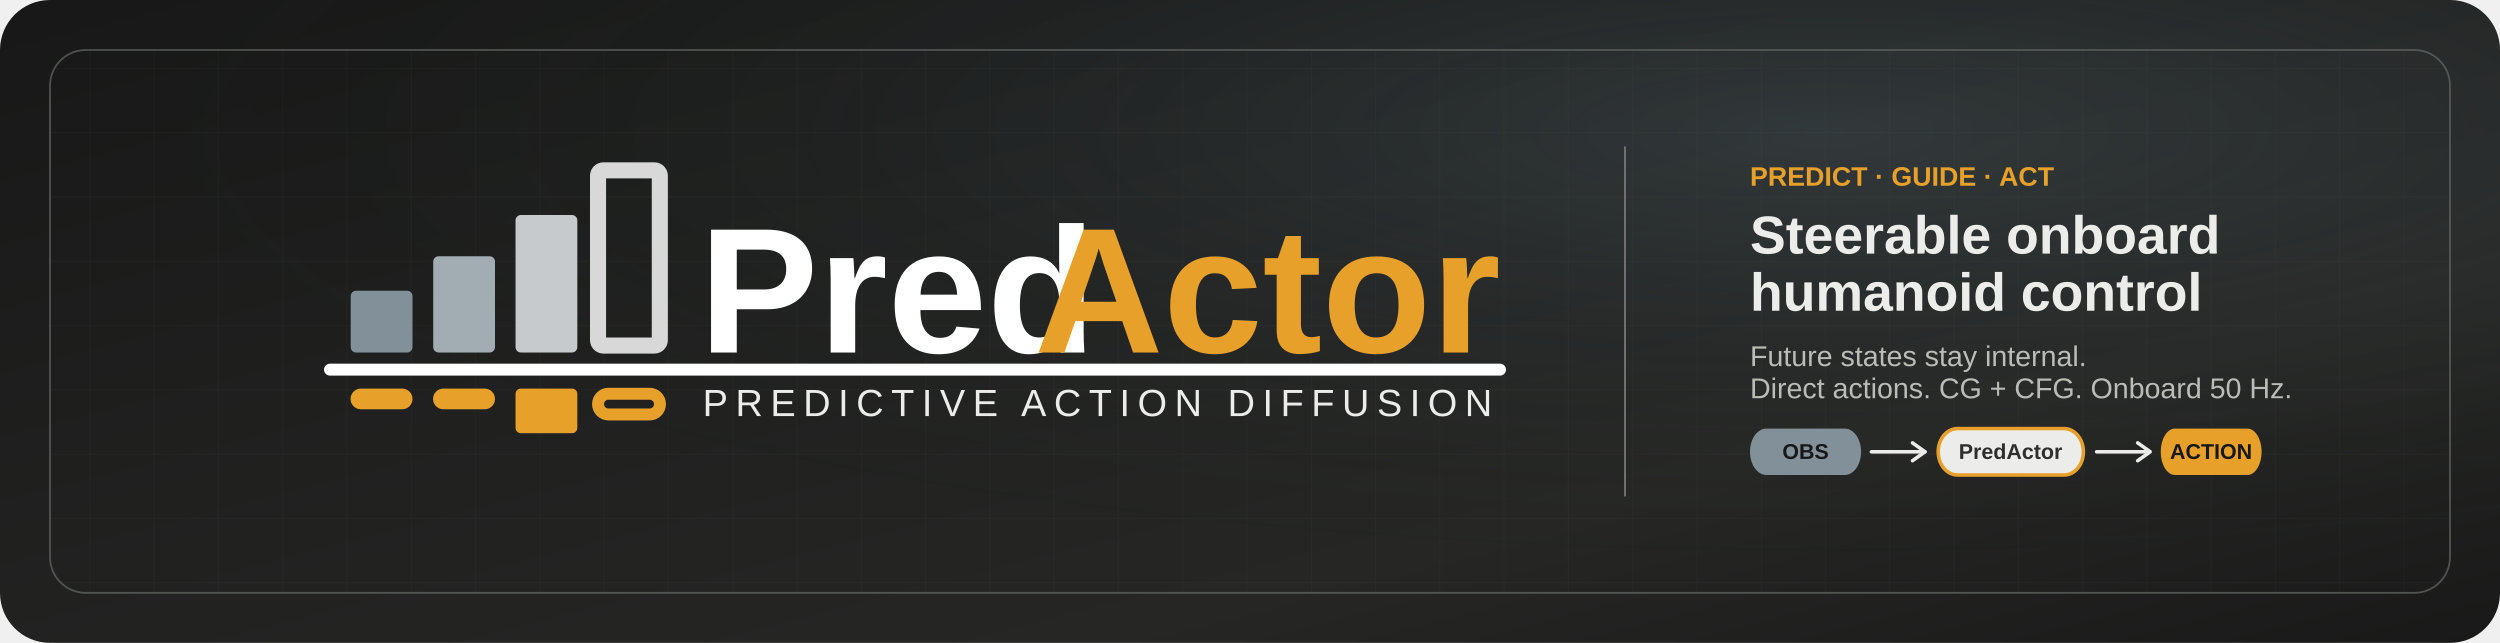
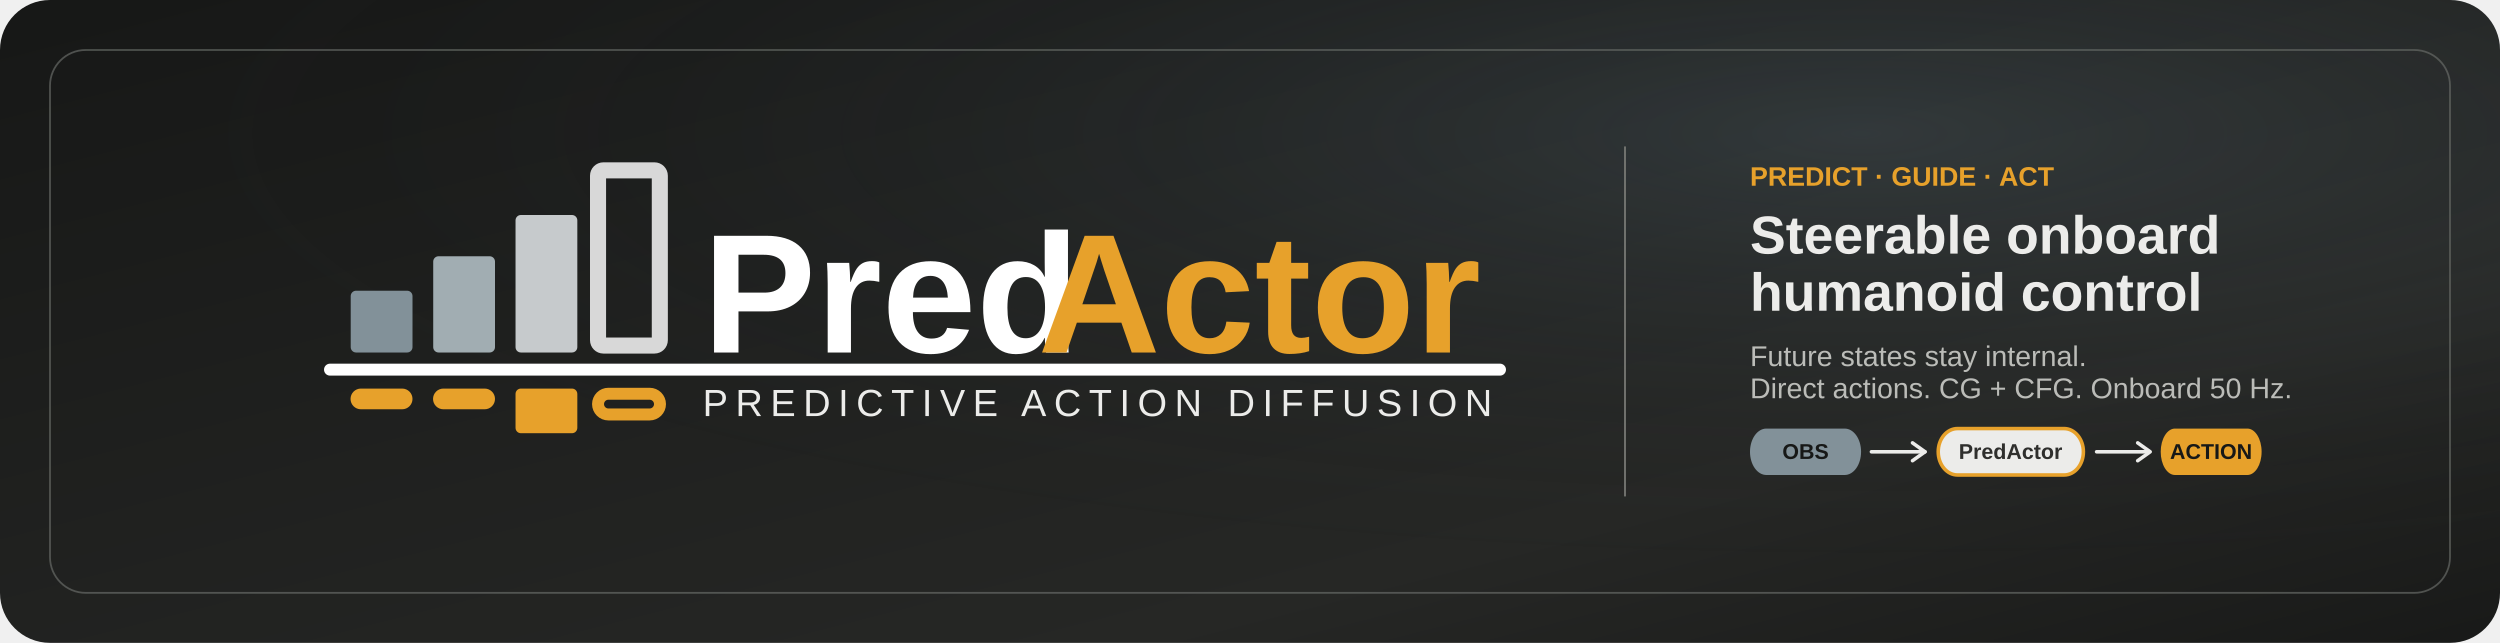
<svg xmlns="http://www.w3.org/2000/svg" id="_图层_1" version="1.1" viewBox="0 0 1400 360">
  <defs>
    <style>
      .st0 {
-         letter-spacing: .1em;
-       }
- 
-       .st0, .st1, .st2, .st3 {
+         fill: url(#grid);
+         opacity: .7;
+       }
+ 
+       .st0, .st1, .st2, .st3, .st4, .st5, .st6, .st7, .st8, .st9, .st10 {
+         isolation: isolate;
+       }
+ 
+       .st0, .st5 {
+         stroke: #676a66;
+       }
+ 
+       .st11 {
+         stroke: #d8d8d8;
+         stroke-width: 9px;
+       }
+ 
+       .st11, .st12, .st13, .st14, .st15, .st5, .st16 {
+         fill: none;
+       }
+ 
+       .st17, .st18, .st14 {
+         stroke-width: 2px;
+       }
+ 
+       .st17, .st13 {
+         stroke: #e7a12b;
+       }
+ 
+       .st17, .st8, .st10 {
        fill: #ececea;
      }

-       .st0, .st4, .st5, .st6, .st7, .st8, .st9, .st10, .st11, .st2, .st12, .st3 {
-         isolation: isolate;
-       }
- 
-       .st0, .st7, .st2 {
-         font-family: ArialMT, Arial;
-       }
- 
-       .st0, .st2 {
-         font-size: 21.2px;
-       }
- 
-       .st1, .st13, .st14 {
-         stroke-width: 2px;
-       }
- 
-       .st1, .st15 {
-         stroke: #e7a12b;
-       }
- 
-       .st16 {
-         stroke: #fff;
-       }
- 
-       .st16, .st17, .st6, .st14, .st18, .st19, .st15 {
-         fill: none;
-       }
- 
-       .st16, .st13, .st14 {
-         stroke-linecap: round;
-       }
- 
-       .st16, .st14 {
-         stroke-linejoin: round;
-       }
- 
-       .st16, .st15 {
-         stroke-width: 6.7px;
+       .st1, .st2, .st6, .st7, .st8, .st9 {
+         font-family: Arial-BoldMT, Arial;
+         font-weight: 700;
+       }
+ 
+       .st1, .st19, .st7 {
+         fill: #e7a12b;
+       }
+ 
+       .st1, .st9 {
+         font-size: 95px;
      }

      .st20 {
        fill: #a1adb2;
      }

-       .st4 {
+       .st2 {
        fill: #171817;
      }

-       .st4, .st5, .st10, .st11, .st12, .st3 {
-         font-family: Arial-BoldMT, Arial;
-         font-weight: 700;
-       }
- 
-       .st4, .st11 {
+       .st2, .st6 {
        font-size: 12px;
      }

      .st21 {
        fill: #829199;
      }

-       .st5, .st22, .st12 {
-         fill: #e7a12b;
-       }
- 
-       .st5, .st10 {
-         font-size: 100px;
-         letter-spacing: 0em;
-       }
- 
-       .st6 {
-         opacity: .1;
-       }
- 
-       .st6, .st8 {
-         stroke: #676a66;
-       }
- 
-       .st13, .st14 {
+       .st18, .st14 {
        stroke: #ececea;
      }

-       .st7 {
+       .st18, .st14, .st15 {
+         stroke-linecap: round;
+       }
+ 
+       .st3 {
        fill: #bbbcb8;
        font-size: 16px;
      }

+       .st3, .st10 {
+         font-family: ArialMT, Arial;
+       }
+ 
+       .st13, .st15 {
+         stroke-width: 6.7px;
+       }
+ 
+       .st14, .st15 {
+         stroke-linejoin: round;
+       }
+ 
+       .st22 {
+         fill: url(#_未命名的渐变);
+       }
+ 
+       .st15 {
+         stroke: #fff;
+       }
+ 
+       .st5 {
+         opacity: .1;
+       }
+ 
+       .st16 {
+         stroke: #777874;
+       }
+ 
+       .st6 {
+         fill: #2f2f2d;
+       }
+ 
+       .st23 {
+         fill: #c6cacc;
+       }
+ 
+       .st7 {
+         font-size: 15px;
+       }
+ 
      .st8 {
-         fill: url(#grid);
-         opacity: .7;
-       }
- 
-       .st23 {
-         fill: url(#_未命名的渐变);
+         font-size: 30px;
+       }
+ 
+       .st9 {
+         fill: #fff;
      }

      .st10 {
-         fill: #fff;
-       }
- 
-       .st18 {
-         stroke: #777874;
-       }
- 
-       .st11 {
-         fill: #2f2f2d;
-       }
- 
-       .st2 {
+         font-size: 21.2px;
        letter-spacing: .2em;
      }

-       .st19 {
-         stroke: #d8d8d8;
-         stroke-width: 9px;
-       }
- 
      .st24 {
-         fill: #c6cacc;
-       }
- 
-       .st12 {
-         font-size: 15px;
-       }
- 
-       .st3 {
-         font-size: 30px;
-       }
- 
-       .st25 {
        fill: url(#_未命名的渐变_2);
      }
    </style>
-     <linearGradient id="_未命名的渐变" data-name="未命名的渐变" x1="-517.6" y1="2" x2="-516.6" y2="3" gradientTransform="translate(724682 -718) scale(1400 360)" gradientUnits="userSpaceOnUse">
+     <linearGradient id="_未命名的渐变" data-name="未命名的渐变" x1="-776.4" y1="718" x2="-775.4" y2="717" gradientTransform="translate(1087023 258483) scale(1400 -360)" gradientUnits="userSpaceOnUse">
      <stop offset="0" stop-color="#171817" />
      <stop offset=".7" stop-color="#262725" />
      <stop offset="1" stop-color="#171817" />
    </linearGradient>
-     <radialGradient id="_未命名的渐变_2" data-name="未命名的渐变 2" cx="-516.9" cy="2.2" fx="-516.9" fy="2.2" r=".7" gradientTransform="translate(724682 -718) scale(1400 360)" gradientUnits="userSpaceOnUse">
+     <radialGradient id="_未命名的渐变_2" data-name="未命名的渐变 2" cx="-775.7" cy="717.8" fx="-775.7" fy="717.8" r=".7" gradientTransform="translate(1087023 258483) scale(1400 -360)" gradientUnits="userSpaceOnUse">
      <stop offset="0" stop-color="#7895a6" stop-opacity=".2" />
      <stop offset="1" stop-color="#171817" stop-opacity="0" />
    </radialGradient>
-     <pattern id="grid" x="0" y="0" width="36" height="36" patternTransform="translate(14 16742)" patternUnits="userSpaceOnUse" viewBox="0 0 36 36">
+     <pattern id="grid" x="0" y="0" width="36" height="36" patternTransform="translate(21 -32009) scale(1 -1)" patternUnits="userSpaceOnUse" viewBox="0 0 36 36">
      <g>
-         <rect class="st17" width="36" height="36" />
+         <rect class="st12" width="36" height="36" />
        <g>
-           <rect class="st17" width="36" height="36" />
-           <path class="st6" d="M36,0H0v36" />
+           <rect class="st12" width="36" height="36" />
+           <g>
+             <rect class="st12" width="36" height="36" />
+             <path class="st5" d="M36,36H0V0" />
+           </g>
        </g>
      </g>
    </pattern>
  </defs>
-   <rect class="st23" width="1400" height="360" rx="28" ry="28" />
-   <rect class="st25" width="1400" height="360" rx="28" ry="28" />
-   <rect class="st8" x="28" y="28" width="1344" height="304" rx="20" ry="20" />
-   <line class="st18" x1="910" y1="82" x2="910" y2="278" />
-   <g class="st9">
-     <text class="st12" transform="translate(980 104)">
-       <tspan x="0" y="0">PREDICT · GUIDE · ACT</tspan>
-     </text>
-   </g>
-   <g class="st9">
-     <text class="st3" transform="translate(980 142)">
-       <tspan x="0" y="0">Steerable onboard</tspan>
-     </text>
-   </g>
-   <g class="st9">
-     <text class="st3" transform="translate(980 174)">
-       <tspan x="0" y="0">humanoid control</tspan>
-     </text>
-   </g>
-   <g class="st9">
-     <text class="st7" transform="translate(980 205)">
-       <tspan x="0" y="0">Future states stay internal.</tspan>
-     </text>
-   </g>
-   <g class="st9">
-     <text class="st7" transform="translate(980 223)">
-       <tspan x="0" y="0">Direct actions. CG + CFG. Onboard 50 Hz.</tspan>
-     </text>
+   <rect class="st22" width="1400" height="360" rx="28" ry="28" />
+   <rect class="st24" width="1400" height="360" rx="28" ry="28" />
+   <rect class="st0" x="28" y="28" width="1344" height="304" rx="20" ry="20" />
+   <line class="st16" x1="910" y1="82" x2="910" y2="278" />
+   <g class="st4">
+     <g class="st4">
+       <text class="st7" transform="translate(980 104)">
+         <tspan x="0" y="0">PREDICT · GUIDE · ACT</tspan>
+       </text>
+     </g>
+   </g>
+   <g class="st4">
+     <g class="st4">
+       <text class="st8" transform="translate(980 142)">
+         <tspan x="0" y="0">Steerable onboard</tspan>
+       </text>
+     </g>
+   </g>
+   <g class="st4">
+     <g class="st4">
+       <text class="st8" transform="translate(980 174)">
+         <tspan x="0" y="0">humanoid control</tspan>
+       </text>
+     </g>
+   </g>
+   <g class="st4">
+     <g class="st4">
+       <text class="st3" transform="translate(980 205)">
+         <tspan x="0" y="0">Future states stay internal.</tspan>
+       </text>
+     </g>
+   </g>
+   <g class="st4">
+     <g class="st4">
+       <text class="st3" transform="translate(980 223)">
+         <tspan x="0" y="0">Direct actions. CG + CFG. Onboard 50 Hz.</tspan>
+       </text>
+     </g>
  </g>
  <path class="st21" d="M989.2,240h43.8c5.1,0,9.2,5.8,9.2,13h0c0,7.2-4.1,13-9.2,13h-43.8c-5.1,0-9.2-5.8-9.2-13h0c0-7.2,4.1-13,9.2-13h0Z" />
-   <g class="st9">
-     <text class="st4" transform="translate(998.1 257)">
-       <tspan x="0" y="0">OBS</tspan>
-     </text>
+   <g class="st4">
+     <g class="st4">
+       <text class="st2" transform="translate(998.1 257)">
+         <tspan x="0" y="0">OBS</tspan>
+       </text>
+     </g>
  </g>
  <g>
-     <path class="st13" d="M1048,253h30" />
+     <path class="st18" d="M1048,253h30" />
    <path class="st14" d="M1071,248l7,5-7,5" />
  </g>
-   <path class="st1" d="M1096.2,240h59.7c5.9,0,10.8,5.8,10.8,13h0c0,7.2-4.8,13-10.8,13h-59.7c-5.9,0-10.8-5.8-10.8-13h0c0-7.2,4.8-13,10.8-13Z" />
-   <g class="st9">
-     <text class="st11" transform="translate(1096.9 257)">
-       <tspan x="0" y="0">PredActor</tspan>
-     </text>
+   <path class="st17" d="M1096.2,240h59.7c5.9,0,10.8,5.8,10.8,13h0c0,7.2-4.8,13-10.8,13h-59.7c-5.9,0-10.8-5.8-10.8-13h0c0-7.2,4.8-13,10.8-13Z" />
+   <g class="st4">
+     <g class="st4">
+       <text class="st6" transform="translate(1096.9 257)">
+         <tspan x="0" y="0">PredActor</tspan>
+       </text>
+     </g>
  </g>
  <g>
-     <path class="st13" d="M1174.1,253h28" />
+     <path class="st18" d="M1174.1,253h28" />
    <path class="st14" d="M1197.1,248l7,5-7,5" />
  </g>
-   <path class="st22" d="M1218,240h40.5c4.4,0,8,5.8,8,13h0c0,7.2-3.6,13-8,13h-40.5c-4.4,0-8-5.8-8-13h0c0-7.2,3.6-13,8-13Z" />
-   <g class="st9">
-     <text class="st4" transform="translate(1215.2 257)">
-       <tspan x="0" y="0">ACTION</tspan>
-     </text>
+   <path class="st19" d="M1218,240h40.5c4.4,0,8,5.8,8,13h0c0,7.2-3.6,13-8,13h-40.5c-4.4,0-8-5.8-8-13h0c0-7.2,3.6-13,8-13Z" />
+   <g class="st4">
+     <g class="st4">
+       <text class="st2" transform="translate(1215.2 257)">
+         <tspan x="0" y="0">ACTION</tspan>
+       </text>
+     </g>
  </g>
  <rect id="state-1" class="st21" x="196.4" y="162.8" width="34.6" height="34.6" rx="3" ry="3" />
  <rect id="state-2" class="st20" x="242.6" y="143.5" width="34.6" height="53.9" rx="3" ry="3" />
-   <rect id="state-3" class="st24" x="288.7" y="120.4" width="34.6" height="77" rx="3" ry="3" />
-   <rect id="state-4" class="st19" x="334.9" y="95.4" width="34.6" height="98.1" rx="3" ry="3" />
-   <line id="horizon-1" class="st16" x1="184.8" y1="207" x2="840" y2="207" />
-   <path id="action-1" class="st22" d="M202.1,217.6h23.1c3.2,0,5.8,2.6,5.8,5.8h0c0,3.2-2.6,5.8-5.8,5.8h-23.1c-3.2,0-5.8-2.6-5.8-5.8h0c0-3.2,2.6-5.8,5.8-5.8Z" />
-   <path id="action-2" class="st22" d="M248.3,217.6h23.1c3.2,0,5.8,2.6,5.8,5.8h0c0,3.2-2.6,5.8-5.8,5.8h-23.1c-3.2,0-5.8-2.6-5.8-5.8h0c0-3.2,2.6-5.8,5.8-5.8h0Z" />
-   <rect id="action-3" class="st22" x="288.7" y="217.6" width="34.6" height="25" rx="3" ry="3" />
-   <path id="action-4" class="st15" d="M340.7,220.5h23.1c3.2,0,5.8,2.6,5.8,5.8h0c0,3.2-2.6,5.8-5.8,5.8h-23.1c-3.2,0-5.8-2.6-5.8-5.8h0c0-3.2,2.6-5.8,5.8-5.8Z" />
-   <g class="st9">
-     <text class="st10" transform="translate(391.5 197.4)">
-       <tspan x="0" y="0">Pred</tspan>
-     </text>
-   </g>
-   <g class="st9">
-     <text class="st5" transform="translate(579.2 197.4)">
-       <tspan x="0" y="0">Actor</tspan>
-     </text>
-   </g>
-   <g id="descriptor-native" class="st9">
-     <text class="st2" transform="translate(393.5 233)">
-       <tspan x="0" y="0">PREDICTIVE</tspan>
-     </text>
-     <text class="st0" transform="translate(562.8 233)">
-       <tspan x="0" y="0"> </tspan>
-     </text>
-     <text class="st2" transform="translate(571.8 233)">
-       <tspan x="0" y="0">ACTION DIFFUSION</tspan>
-     </text>
+   <rect id="state-3" class="st23" x="288.7" y="120.4" width="34.6" height="77" rx="3" ry="3" />
+   <rect id="state-4" class="st11" x="334.9" y="95.4" width="34.6" height="98.1" rx="3" ry="3" />
+   <line id="horizon-1" class="st15" x1="184.8" y1="207" x2="840" y2="207" />
+   <path id="action-1" class="st19" d="M202.1,217.6h23.1c3.2,0,5.8,2.6,5.8,5.8h0c0,3.2-2.6,5.8-5.8,5.8h-23.1c-3.2,0-5.8-2.6-5.8-5.8h0c0-3.2,2.6-5.8,5.8-5.8Z" />
+   <path id="action-2" class="st19" d="M248.3,217.6h23.1c3.2,0,5.8,2.6,5.8,5.8h0c0,3.2-2.6,5.8-5.8,5.8h-23.1c-3.2,0-5.8-2.6-5.8-5.8h0c0-3.2,2.6-5.8,5.8-5.8h0Z" />
+   <rect id="action-3" class="st19" x="288.7" y="217.6" width="34.6" height="25" rx="3" ry="3" />
+   <path id="action-4" class="st13" d="M340.7,220.5h23.1c3.2,0,5.8,2.6,5.8,5.8h0c0,3.2-2.6,5.8-5.8,5.8h-23.1c-3.2,0-5.8-2.6-5.8-5.8h0c0-3.2,2.6-5.8,5.8-5.8Z" />
+   <g class="st4">
+     <g class="st4">
+       <text class="st9" transform="translate(393.5 197.4)">
+         <tspan x="0" y="0">Pred</tspan>
+       </text>
+     </g>
+   </g>
+   <g class="st4">
+     <g class="st4">
+       <text class="st1" transform="translate(581.2 197.4)">
+         <tspan x="0" y="0">Actor</tspan>
+       </text>
+     </g>
+   </g>
+   <g id="descriptor-native" class="st4">
+     <g class="st4">
+       <text class="st10" transform="translate(393.5 233)">
+         <tspan x="0" y="0">PREDICTIVE</tspan>
+       </text>
+     </g>
+     <g class="st4">
+       <text class="st10" transform="translate(571.8 233)">
+         <tspan x="0" y="0">ACTION DIFFUSION</tspan>
+       </text>
+     </g>
  </g>
</svg>
